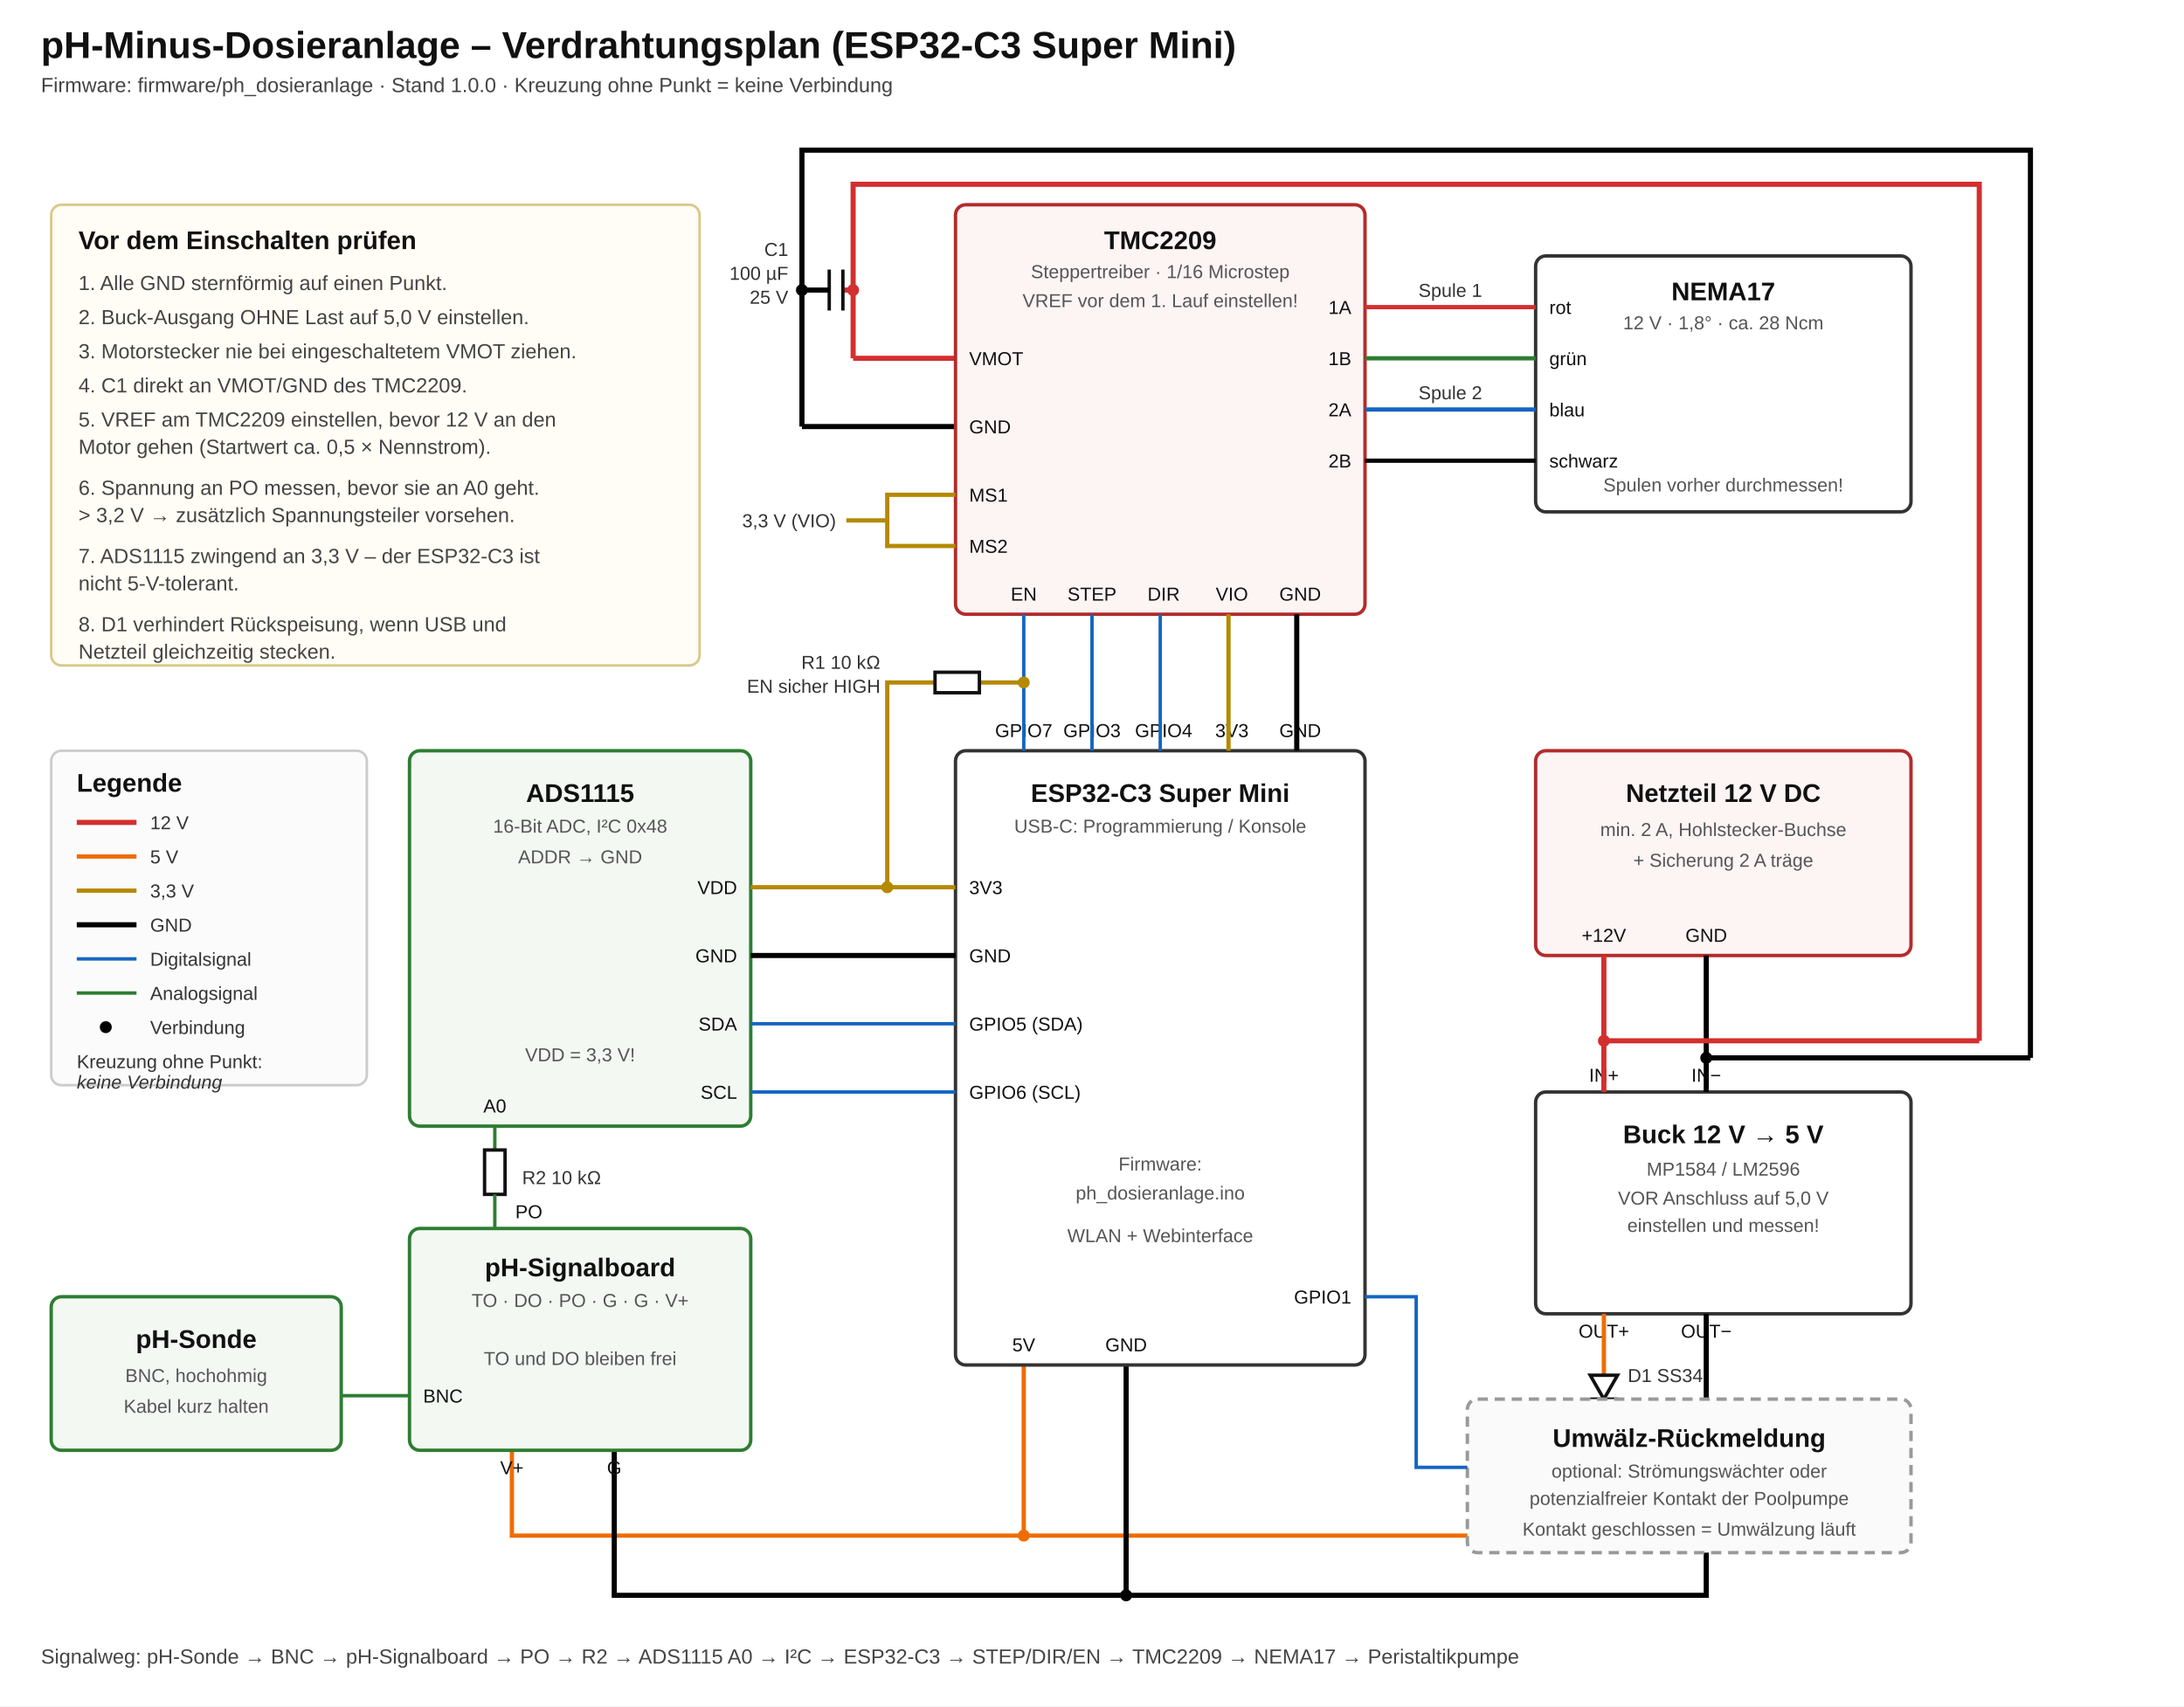
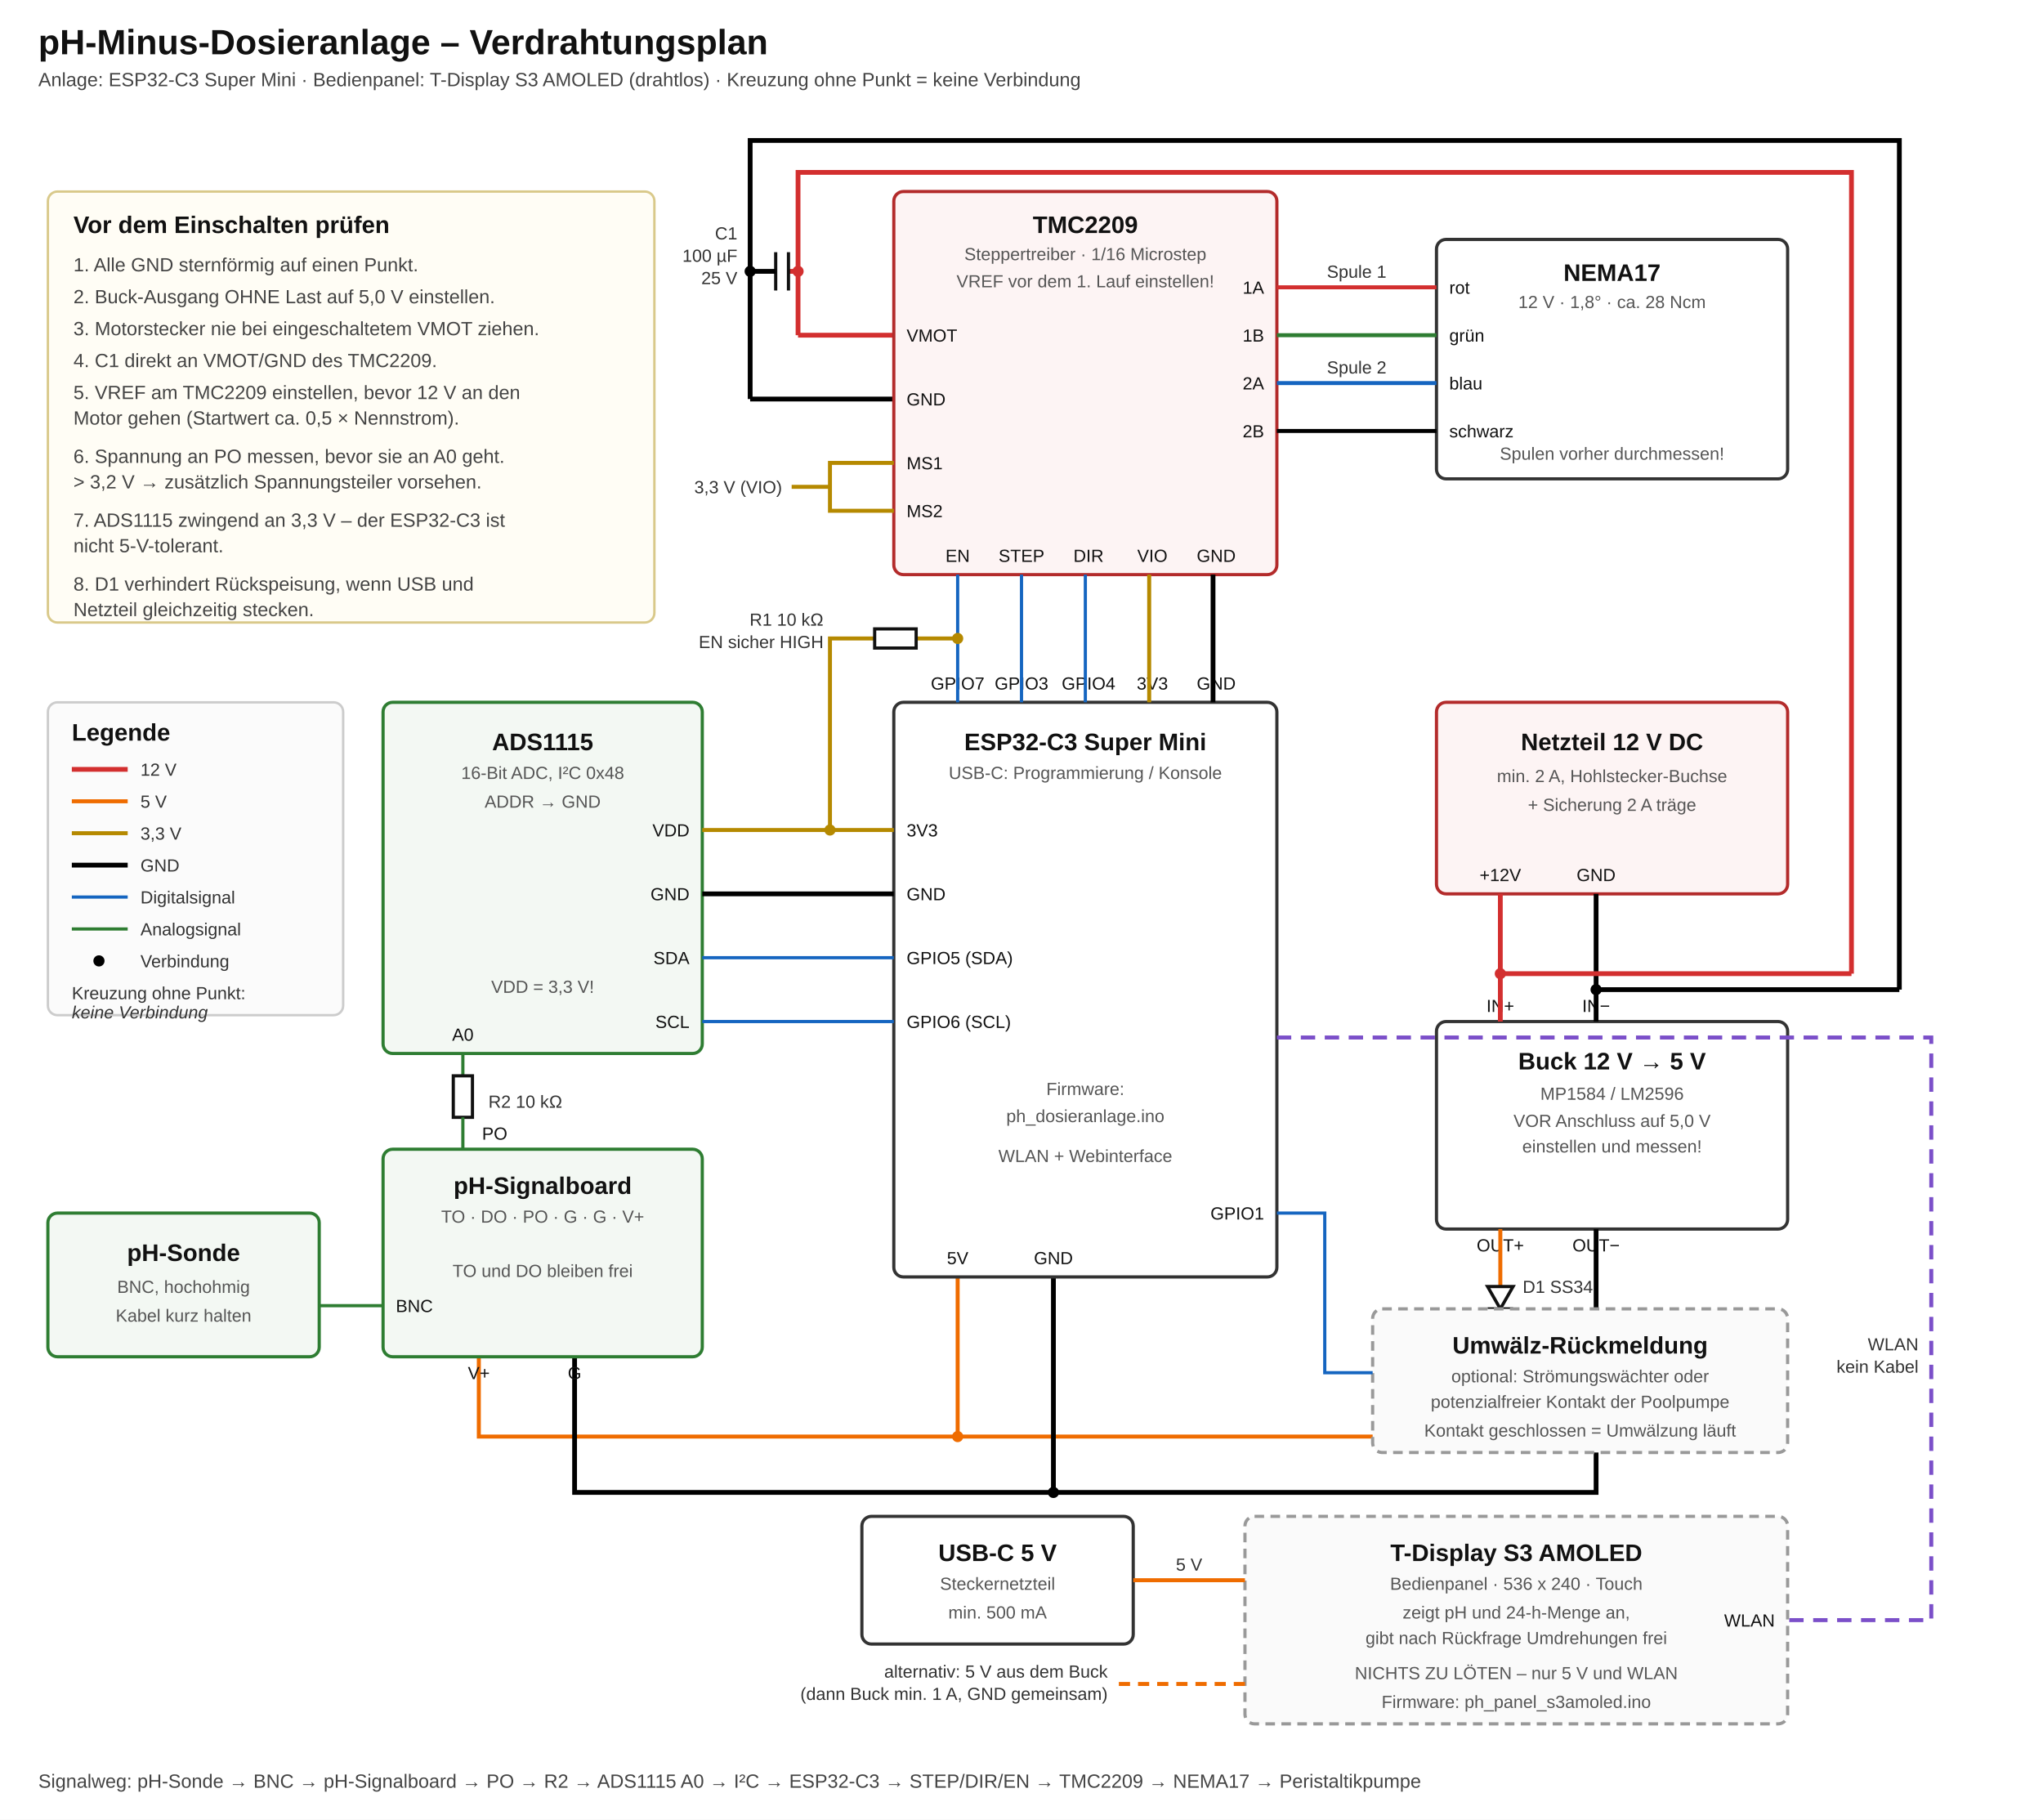
- <svg xmlns="http://www.w3.org/2000/svg" viewBox="0 0 1280 1000" width="1280" height="1000" font-family="Segoe UI, Arial, sans-serif">
+ <svg xmlns="http://www.w3.org/2000/svg" viewBox="0 0 1280 1140" width="1280" height="1140" font-family="Segoe UI, Arial, sans-serif">
  <style>
  .bx   { fill:#ffffff; stroke:#333333; stroke-width:2; }
  .bxa  { fill:#f3f8f3; stroke:#2e7d32; stroke-width:2; }
  .bxp  { fill:#fdf4f4; stroke:#b32b2b; stroke-width:2; }
  .bxo  { fill:#fafafa; stroke:#999999; stroke-width:2; stroke-dasharray:6 4; }
  .t    { font-size:15px; font-weight:600; fill:#111; }
  .s    { font-size:11px; fill:#555; }
  .p    { font-size:11px; fill:#111; }
  .lbl  { font-size:11px; fill:#333; }
  .note { font-size:12px; fill:#444; }
  .w12  { stroke:#d32f2f; stroke-width:3; fill:none; }
  .w5   { stroke:#ef6c00; stroke-width:2.5; fill:none; }
  .w33  { stroke:#b58900; stroke-width:2.5; fill:none; }
  .wg   { stroke:#000000; stroke-width:3; fill:none; }
  .wsig { stroke:#1565c0; stroke-width:2; fill:none; }
  .wana { stroke:#2e7d32; stroke-width:2; fill:none; }
  .mr   { stroke:#d32f2f; stroke-width:2.5; fill:none; }
  .mg   { stroke:#2e7d32; stroke-width:2.5; fill:none; }
  .mb   { stroke:#1565c0; stroke-width:2.5; fill:none; }
  .mk   { stroke:#000000; stroke-width:2.5; fill:none; }
  .comp { stroke:#111; stroke-width:2; fill:#fff; }
+   .wrf  { stroke:#7b4fc9; stroke-width:2.5; fill:none; stroke-dasharray:9 6; }
+   .w5o  { stroke:#ef6c00; stroke-width:2.5; fill:none; stroke-dasharray:7 5; }
</style>
-   <rect x="0" y="0" width="1280" height="1000" fill="#ffffff" />
-   <text x="24" y="34" font-size="22" font-weight="700" fill="#111">pH-Minus-Dosieranlage – Verdrahtungsplan (ESP32-C3 Super Mini)</text>
-   <text x="24" y="54" class="note">Firmware: firmware/ph_dosieranlage · Stand 1.0.0 · Kreuzung ohne Punkt = keine Verbindung</text>
+   <rect x="0" y="0" width="1280" height="1140" fill="#ffffff" />
+   <text x="24" y="34" font-size="22" font-weight="700" fill="#111">pH-Minus-Dosieranlage – Verdrahtungsplan</text>
+   <text x="24" y="54" class="note">Anlage: ESP32-C3 Super Mini · Bedienpanel: T-Display S3 AMOLED (drahtlos) · Kreuzung ohne Punkt = keine Verbindung</text>
  <path class="wg" d="M 1190 620 L 1190 88 L 470 88 L 470 250" />
  <path class="w12" d="M 1160 610 L 1160 108 L 500 108 L 500 210" />
  <path class="w12" d="M 500 210 L 560 210" />
  <path class="wg" d="M 470 250 L 560 250" />
  <path class="w12" d="M 500 170 L 494 170" />
  <line x1="494" y1="158" x2="494" y2="182" class="comp" />
  <path d="M 486 158 L 486 182" class="comp" />
  <path class="wg" d="M 486 170 L 470 170" />
  <text x="462" y="150" text-anchor="end" class="lbl">C1</text>
  <text x="462" y="164" text-anchor="end" class="lbl">100 µF</text>
  <text x="462" y="178" text-anchor="end" class="lbl">25 V</text>
  <circle cx="500" cy="170" r="3.5" fill="#d32f2f" />
  <circle cx="470" cy="170" r="3.5" fill="#000" />
  <rect x="560" y="120" width="240" height="240" rx="6" class="bxp" />
  <text x="680" y="146" text-anchor="middle" class="t">TMC2209</text>
  <text x="680" y="163" text-anchor="middle" class="s">Steppertreiber · 1/16 Microstep</text>
  <text x="680" y="180" text-anchor="middle" class="s">VREF vor dem 1. Lauf einstellen!</text>
  <text x="568" y="214" class="p">VMOT</text>
  <text x="568" y="254" class="p">GND</text>
  <text x="568" y="294" class="p">MS1</text>
  <text x="568" y="324" class="p">MS2</text>
  <text x="792" y="184" text-anchor="end" class="p">1A</text>
  <text x="792" y="214" text-anchor="end" class="p">1B</text>
  <text x="792" y="244" text-anchor="end" class="p">2A</text>
  <text x="792" y="274" text-anchor="end" class="p">2B</text>
  <text x="600" y="352" text-anchor="middle" class="p">EN</text>
  <text x="640" y="352" text-anchor="middle" class="p">STEP</text>
  <text x="682" y="352" text-anchor="middle" class="p">DIR</text>
  <text x="722" y="352" text-anchor="middle" class="p">VIO</text>
  <text x="762" y="352" text-anchor="middle" class="p">GND</text>
  <path class="w33" d="M 560 290 L 520 290 L 520 320 L 560 320" />
  <path class="w33" d="M 520 305 L 496 305" />
  <text x="490" y="309" text-anchor="end" class="lbl">3,3 V (VIO)</text>
  <rect x="900" y="150" width="220" height="150" rx="6" class="bx" />
  <text x="1010" y="176" text-anchor="middle" class="t">NEMA17</text>
  <text x="1010" y="193" text-anchor="middle" class="s">12 V · 1,8° · ca. 28 Ncm</text>
  <text x="1010" y="288" text-anchor="middle" class="s">Spulen vorher durchmessen!</text>
  <text x="908" y="184" class="p">rot</text>
  <text x="908" y="214" class="p">grün</text>
  <text x="908" y="244" class="p">blau</text>
  <text x="908" y="274" class="p">schwarz</text>
  <path class="mr" d="M 800 180 L 900 180" />
  <path class="mg" d="M 800 210 L 900 210" />
  <path class="mb" d="M 800 240 L 900 240" />
  <path class="mk" d="M 800 270 L 900 270" />
  <text x="850" y="174" text-anchor="middle" class="lbl">Spule 1</text>
  <text x="850" y="234" text-anchor="middle" class="lbl">Spule 2</text>
  <rect x="900" y="440" width="220" height="120" rx="6" class="bxp" />
  <text x="1010" y="470" text-anchor="middle" class="t">Netzteil 12 V DC</text>
  <text x="1010" y="490" text-anchor="middle" class="s">min. 2 A, Hohlstecker-Buchse</text>
  <text x="1010" y="508" text-anchor="middle" class="s">+ Sicherung 2 A träge</text>
  <text x="940" y="552" text-anchor="middle" class="p">+12V</text>
  <text x="1000" y="552" text-anchor="middle" class="p">GND</text>
  <rect x="900" y="640" width="220" height="130" rx="6" class="bx" />
  <text x="1010" y="670" text-anchor="middle" class="t">Buck 12 V → 5 V</text>
  <text x="1010" y="689" text-anchor="middle" class="s">MP1584 / LM2596</text>
  <text x="1010" y="706" text-anchor="middle" class="s">VOR Anschluss auf 5,0 V</text>
  <text x="1010" y="722" text-anchor="middle" class="s">einstellen und messen!</text>
  <text x="940" y="634" text-anchor="middle" class="p">IN+</text>
  <text x="1000" y="634" text-anchor="middle" class="p">IN−</text>
  <text x="940" y="784" text-anchor="middle" class="p">OUT+</text>
  <text x="1000" y="784" text-anchor="middle" class="p">OUT−</text>
  <path class="w12" d="M 940 560 L 940 640" />
  <path class="wg" d="M 1000 560 L 1000 640" />
  <path class="w12" d="M 940 610 L 1160 610" />
  <path class="wg" d="M 1000 620 L 1190 620" />
  <circle cx="940" cy="610" r="3.5" fill="#d32f2f" />
  <circle cx="1000" cy="620" r="3.5" fill="#000" />
  <path class="w5" d="M 940 770 L 940 830" />
  <path d="M 932 806 L 948 806 L 940 820 Z" class="comp" />
  <line x1="932" y1="820" x2="948" y2="820" class="comp" />
  <text x="954" y="810" class="lbl">D1 SS34</text>
  <path class="w5" d="M 940 830 L 940 900 L 600 900 L 600 800" />
  <path class="w5" d="M 600 900 L 300 900 L 300 850" />
  <circle cx="600" cy="900" r="3.5" fill="#ef6c00" />
  <path class="wg" d="M 1000 770 L 1000 935 L 660 935 L 660 800" />
  <path class="wg" d="M 660 935 L 360 935 L 360 850" />
  <circle cx="660" cy="935" r="3.5" fill="#000" />
  <rect x="560" y="440" width="240" height="360" rx="6" class="bx" />
  <text x="680" y="470" text-anchor="middle" class="t">ESP32-C3 Super Mini</text>
  <text x="680" y="488" text-anchor="middle" class="s">USB-C: Programmierung / Konsole</text>
  <text x="680" y="686" text-anchor="middle" class="s">Firmware:</text>
  <text x="680" y="703" text-anchor="middle" class="s">ph_dosieranlage.ino</text>
  <text x="680" y="728" text-anchor="middle" class="s">WLAN + Webinterface</text>
  <text x="600" y="432" text-anchor="middle" class="p">GPIO7</text>
  <text x="640" y="432" text-anchor="middle" class="p">GPIO3</text>
  <text x="682" y="432" text-anchor="middle" class="p">GPIO4</text>
  <text x="722" y="432" text-anchor="middle" class="p">3V3</text>
  <text x="762" y="432" text-anchor="middle" class="p">GND</text>
  <text x="568" y="524" class="p">3V3</text>
  <text x="568" y="564" class="p">GND</text>
  <text x="568" y="604" class="p">GPIO5 (SDA)</text>
  <text x="568" y="644" class="p">GPIO6 (SCL)</text>
  <text x="792" y="764" text-anchor="end" class="p">GPIO1</text>
  <text x="600" y="792" text-anchor="middle" class="p">5V</text>
  <text x="660" y="792" text-anchor="middle" class="p">GND</text>
  <path class="wsig" d="M 600 440 L 600 360" />
  <path class="wsig" d="M 640 440 L 640 360" />
  <path class="wsig" d="M 680 440 L 680 360" />
  <path class="w33" d="M 720 440 L 720 360" />
  <path class="wg" d="M 760 440 L 760 360" />
  <path class="w33" d="M 600 400 L 545 400 L 520 400 L 520 520" />
  <rect x="548" y="394" width="26" height="12" class="comp" />
  <circle cx="600" cy="400" r="3.5" fill="#b58900" />
  <circle cx="520" cy="520" r="3.5" fill="#b58900" />
  <text x="516" y="392" text-anchor="end" class="lbl">R1 10 kΩ</text>
  <text x="516" y="406" text-anchor="end" class="lbl">EN sicher HIGH</text>
  <rect x="240" y="440" width="200" height="220" rx="6" class="bxa" />
  <text x="340" y="470" text-anchor="middle" class="t">ADS1115</text>
  <text x="340" y="488" text-anchor="middle" class="s">16-Bit ADC, I²C 0x48</text>
  <text x="340" y="506" text-anchor="middle" class="s">ADDR → GND</text>
  <text x="340" y="622" text-anchor="middle" class="s">VDD = 3,3 V!</text>
  <text x="432" y="524" text-anchor="end" class="p">VDD</text>
  <text x="432" y="564" text-anchor="end" class="p">GND</text>
  <text x="432" y="604" text-anchor="end" class="p">SDA</text>
  <text x="432" y="644" text-anchor="end" class="p">SCL</text>
  <text x="290" y="652" text-anchor="middle" class="p">A0</text>
  <path class="w33" d="M 440 520 L 560 520" />
  <path class="wg" d="M 440 560 L 560 560" />
  <path class="wsig" d="M 440 600 L 560 600" />
  <path class="wsig" d="M 440 640 L 560 640" />
  <path class="wana" d="M 290 660 L 290 674" />
  <rect x="284" y="674" width="12" height="26" class="comp" />
  <path class="wana" d="M 290 700 L 290 720" />
  <text x="306" y="694" class="lbl">R2 10 kΩ</text>
  <rect x="240" y="720" width="200" height="130" rx="6" class="bxa" />
  <text x="340" y="748" text-anchor="middle" class="t">pH-Signalboard</text>
  <text x="340" y="766" text-anchor="middle" class="s">TO · DO · PO · G · G · V+</text>
  <text x="340" y="800" text-anchor="middle" class="s">TO und DO bleiben frei</text>
  <text x="302" y="714" class="p">PO</text>
  <text x="300" y="864" text-anchor="middle" class="p">V+</text>
  <text x="360" y="864" text-anchor="middle" class="p">G</text>
  <text x="248" y="822" class="p">BNC</text>
  <rect x="30" y="760" width="170" height="90" rx="6" class="bxa" />
  <text x="115" y="790" text-anchor="middle" class="t">pH-Sonde</text>
  <text x="115" y="810" text-anchor="middle" class="s">BNC, hochohmig</text>
  <text x="115" y="828" text-anchor="middle" class="s">Kabel kurz halten</text>
  <path class="wana" d="M 200 818 L 240 818" />
  <rect x="860" y="820" width="260" height="90" rx="6" class="bxo" />
  <text x="990" y="848" text-anchor="middle" class="t">Umwälz-Rückmeldung</text>
  <text x="990" y="866" text-anchor="middle" class="s">optional: Strömungswächter oder</text>
  <text x="990" y="882" text-anchor="middle" class="s">potenzialfreier Kontakt der Poolpumpe</text>
  <text x="990" y="900" text-anchor="middle" class="s">Kontakt geschlossen = Umwälzung läuft</text>
  <path class="wsig" d="M 800 760 L 830 760 L 830 860 L 860 860" />
  <rect x="30" y="440" width="185" height="196" rx="6" fill="#fbfbfb" stroke="#ccc" stroke-width="1.5" />
  <text x="45" y="464" class="t">Legende</text>
  <line x1="45" y1="482" x2="80" y2="482" class="w12" />
  <text x="88" y="486" class="lbl">12 V</text>
  <line x1="45" y1="502" x2="80" y2="502" class="w5" />
  <text x="88" y="506" class="lbl">5 V</text>
  <line x1="45" y1="522" x2="80" y2="522" class="w33" />
  <text x="88" y="526" class="lbl">3,3 V</text>
  <line x1="45" y1="542" x2="80" y2="542" class="wg" />
  <text x="88" y="546" class="lbl">GND</text>
  <line x1="45" y1="562" x2="80" y2="562" class="wsig" />
  <text x="88" y="566" class="lbl">Digitalsignal</text>
  <line x1="45" y1="582" x2="80" y2="582" class="wana" />
  <text x="88" y="586" class="lbl">Analogsignal</text>
  <circle cx="62" cy="602" r="3.5" fill="#000" />
  <text x="88" y="606" class="lbl">Verbindung</text>
  <text x="45" y="626" class="lbl">Kreuzung ohne Punkt:</text>
  <text x="45" y="638" class="lbl" font-style="italic">keine Verbindung</text>
  <rect x="30" y="120" width="380" height="270" rx="6" fill="#fffdf5" stroke="#d9c98a" stroke-width="1.5" />
  <text x="46" y="146" class="t">Vor dem Einschalten prüfen</text>
  <text x="46" y="170" class="note">1. Alle GND sternförmig auf einen Punkt.</text>
  <text x="46" y="190" class="note">2. Buck-Ausgang OHNE Last auf 5,0 V einstellen.</text>
  <text x="46" y="210" class="note">3. Motorstecker nie bei eingeschaltetem VMOT ziehen.</text>
  <text x="46" y="230" class="note">4. C1 direkt an VMOT/GND des TMC2209.</text>
  <text x="46" y="250" class="note">5. VREF am TMC2209 einstellen, bevor 12 V an den</text>
  <text x="46" y="266" class="note">    Motor gehen (Startwert ca. 0,5 × Nennstrom).</text>
  <text x="46" y="290" class="note">6. Spannung an PO messen, bevor sie an A0 geht.</text>
  <text x="46" y="306" class="note">    &gt; 3,2 V → zusätzlich Spannungsteiler vorsehen.</text>
  <text x="46" y="330" class="note">7. ADS1115 zwingend an 3,3 V – der ESP32-C3 ist</text>
  <text x="46" y="346" class="note">    nicht 5-V-tolerant.</text>
  <text x="46" y="370" class="note">8. D1 verhindert Rückspeisung, wenn USB und</text>
  <text x="46" y="386" class="note">    Netzteil gleichzeitig stecken.</text>
-   <text x="24" y="975" class="note">Signalweg: pH-Sonde → BNC → pH-Signalboard → PO → R2 → ADS1115 A0 → I²C → ESP32-C3 → STEP/DIR/EN → TMC2209 → NEMA17 → Peristaltikpumpe</text>
+   <path class="wrf" d="M 800 650 L 1210 650 L 1210 1015 L 1120 1015" />
+   <text x="1202" y="846" text-anchor="end" class="lbl">WLAN</text>
+   <text x="1202" y="860" text-anchor="end" class="lbl">kein Kabel</text>
+   <rect x="780" y="950" width="340" height="130" rx="6" class="bxo" />
+   <text x="950" y="978" text-anchor="middle" class="t">T-Display S3 AMOLED</text>
+   <text x="950" y="996" text-anchor="middle" class="s">Bedienpanel · 536 x 240 · Touch</text>
+   <text x="950" y="1014" text-anchor="middle" class="s">zeigt pH und 24-h-Menge an,</text>
+   <text x="950" y="1030" text-anchor="middle" class="s">gibt nach Rückfrage Umdrehungen frei</text>
+   <text x="950" y="1052" text-anchor="middle" class="s">NICHTS ZU LÖTEN – nur 5 V und WLAN</text>
+   <text x="950" y="1070" text-anchor="middle" class="s">Firmware: ph_panel_s3amoled.ino</text>
+   <text x="1112" y="1019" text-anchor="end" class="p">WLAN</text>
+   <rect x="540" y="950" width="170" height="80" rx="6" class="bx" />
+   <text x="625" y="978" text-anchor="middle" class="t">USB-C 5 V</text>
+   <text x="625" y="996" text-anchor="middle" class="s">Steckernetzteil</text>
+   <text x="625" y="1014" text-anchor="middle" class="s">min. 500 mA</text>
+   <path class="w5" d="M 710 990 L 780 990" />
+   <text x="745" y="984" text-anchor="middle" class="lbl">5 V</text>
+   <path class="w5o" d="M 780 1055 L 700 1055" />
+   <text x="694" y="1051" text-anchor="end" class="lbl">alternativ: 5 V aus dem Buck</text>
+   <text x="694" y="1065" text-anchor="end" class="lbl">(dann Buck min. 1 A, GND gemeinsam)</text>
+   <text x="24" y="1120" class="note">Signalweg: pH-Sonde → BNC → pH-Signalboard → PO → R2 → ADS1115 A0 → I²C → ESP32-C3 → STEP/DIR/EN → TMC2209 → NEMA17 → Peristaltikpumpe</text>
</svg>
